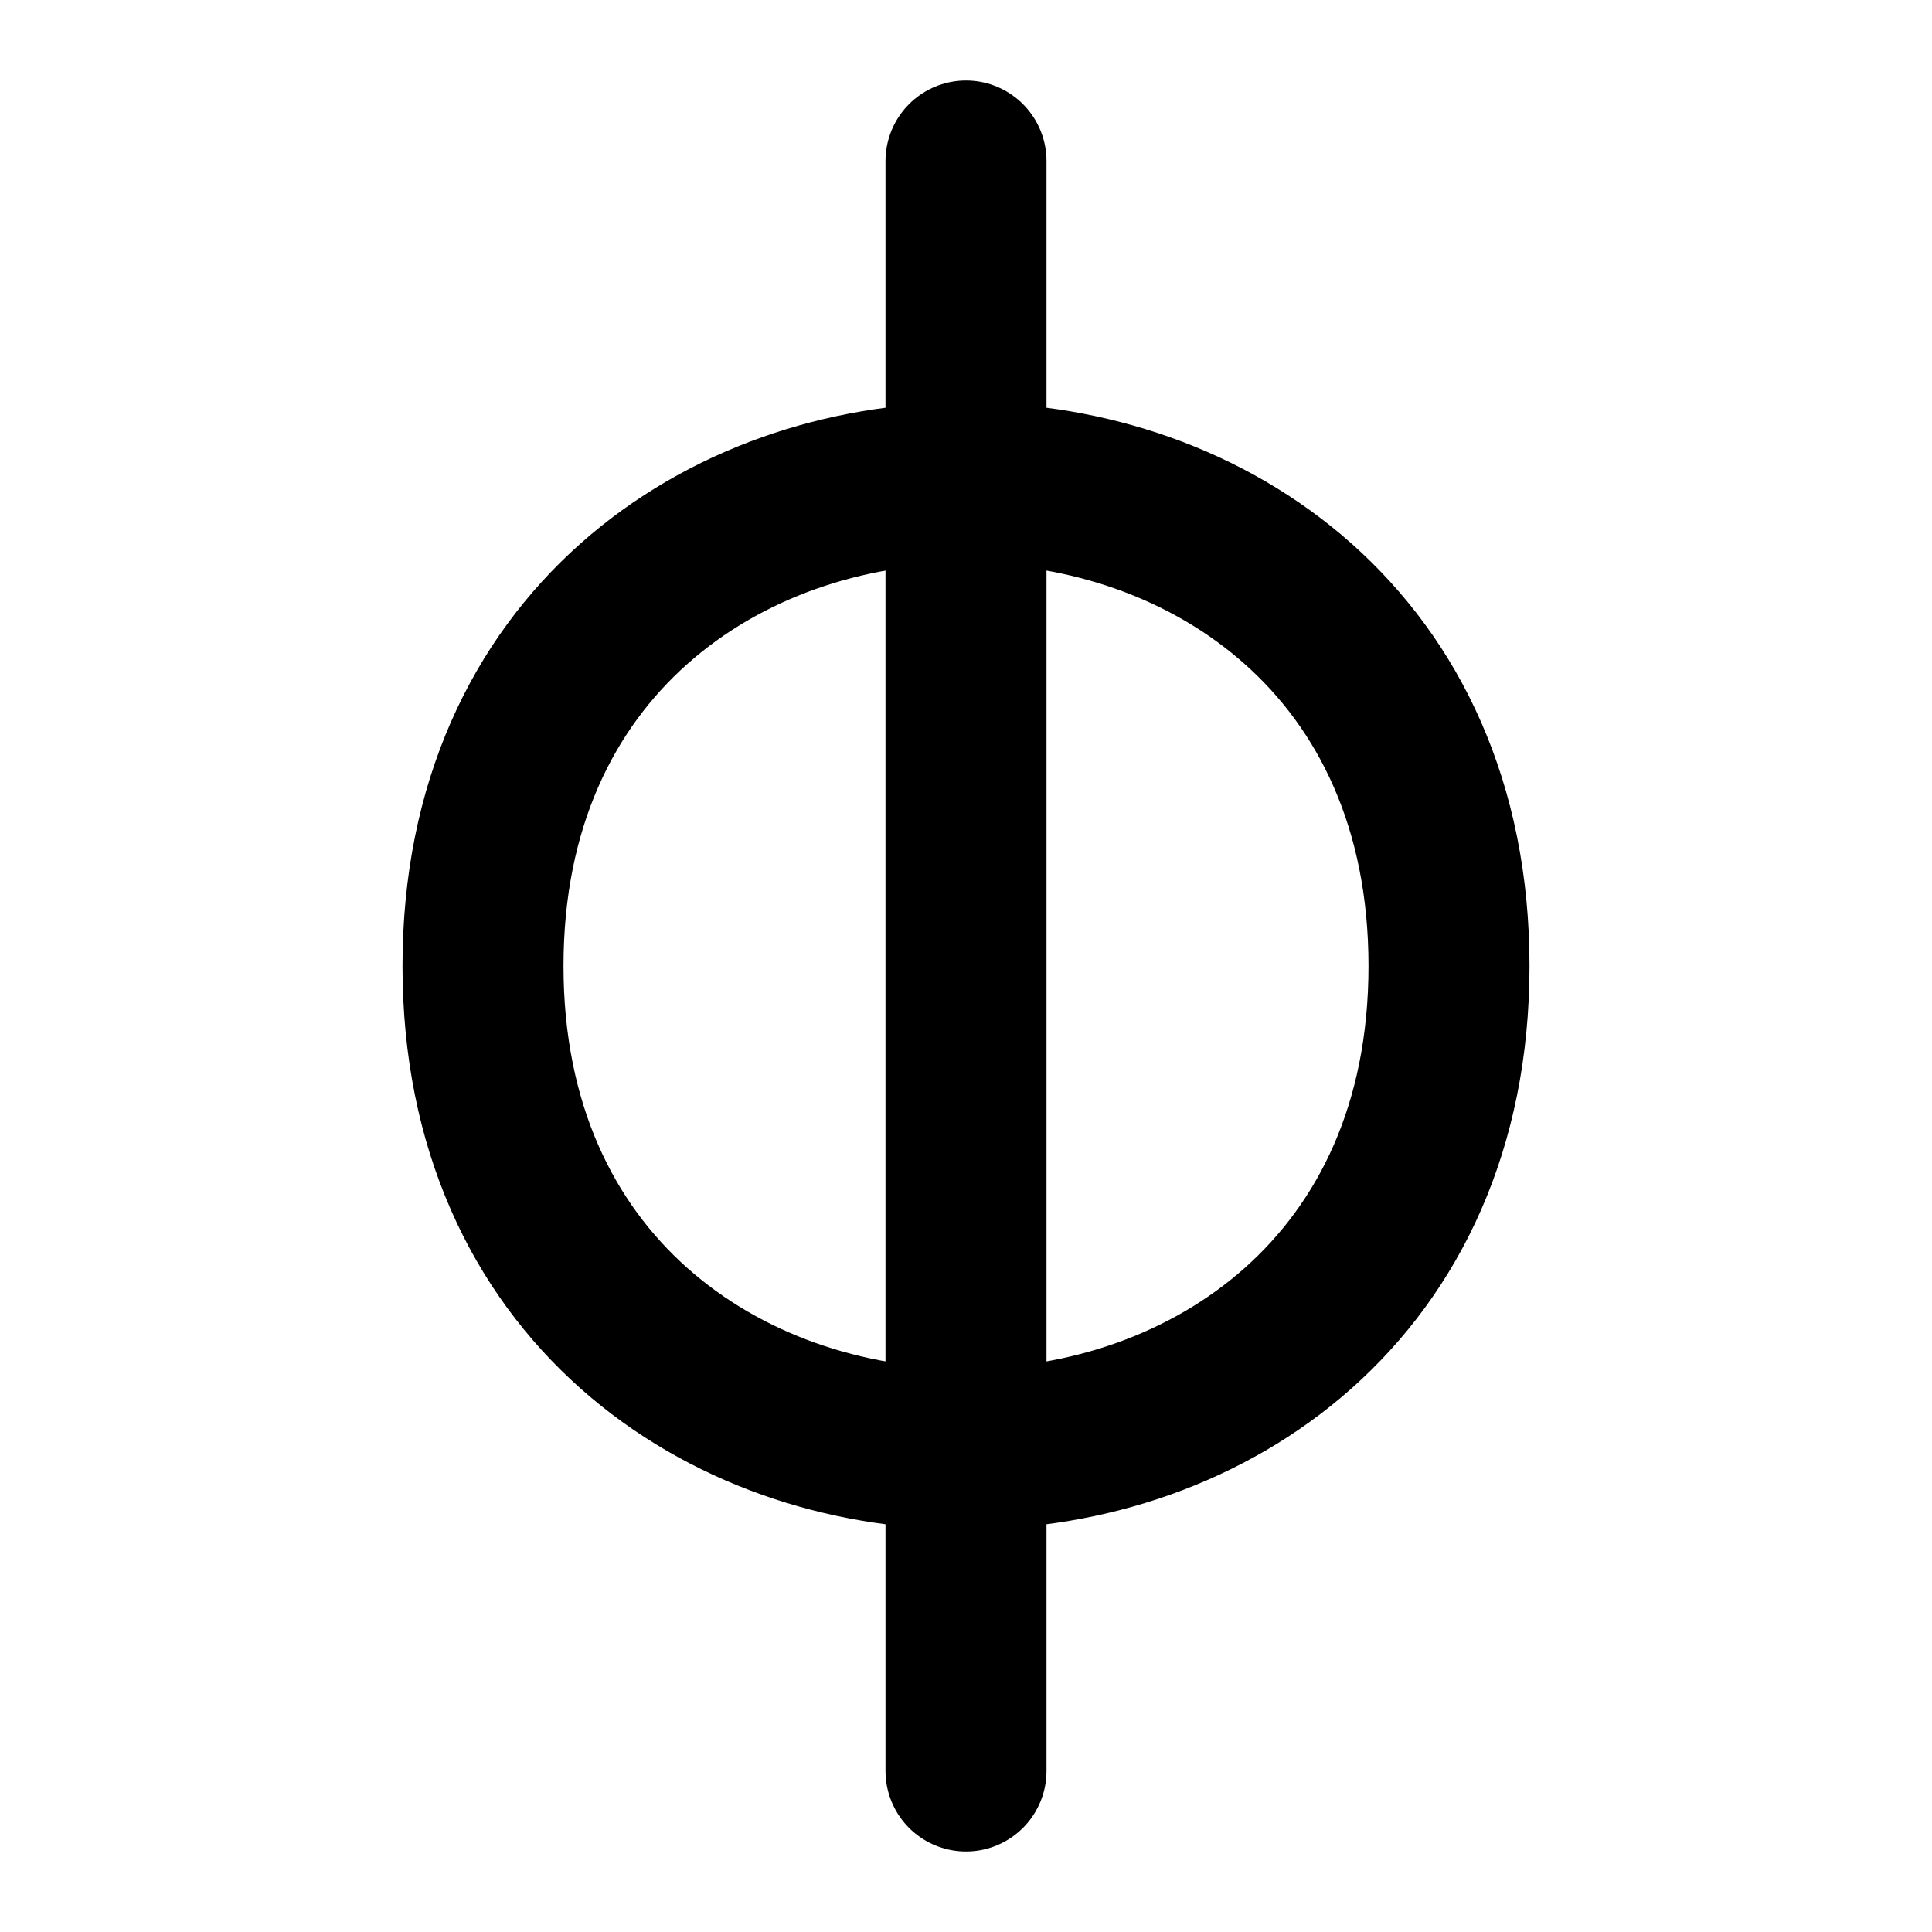
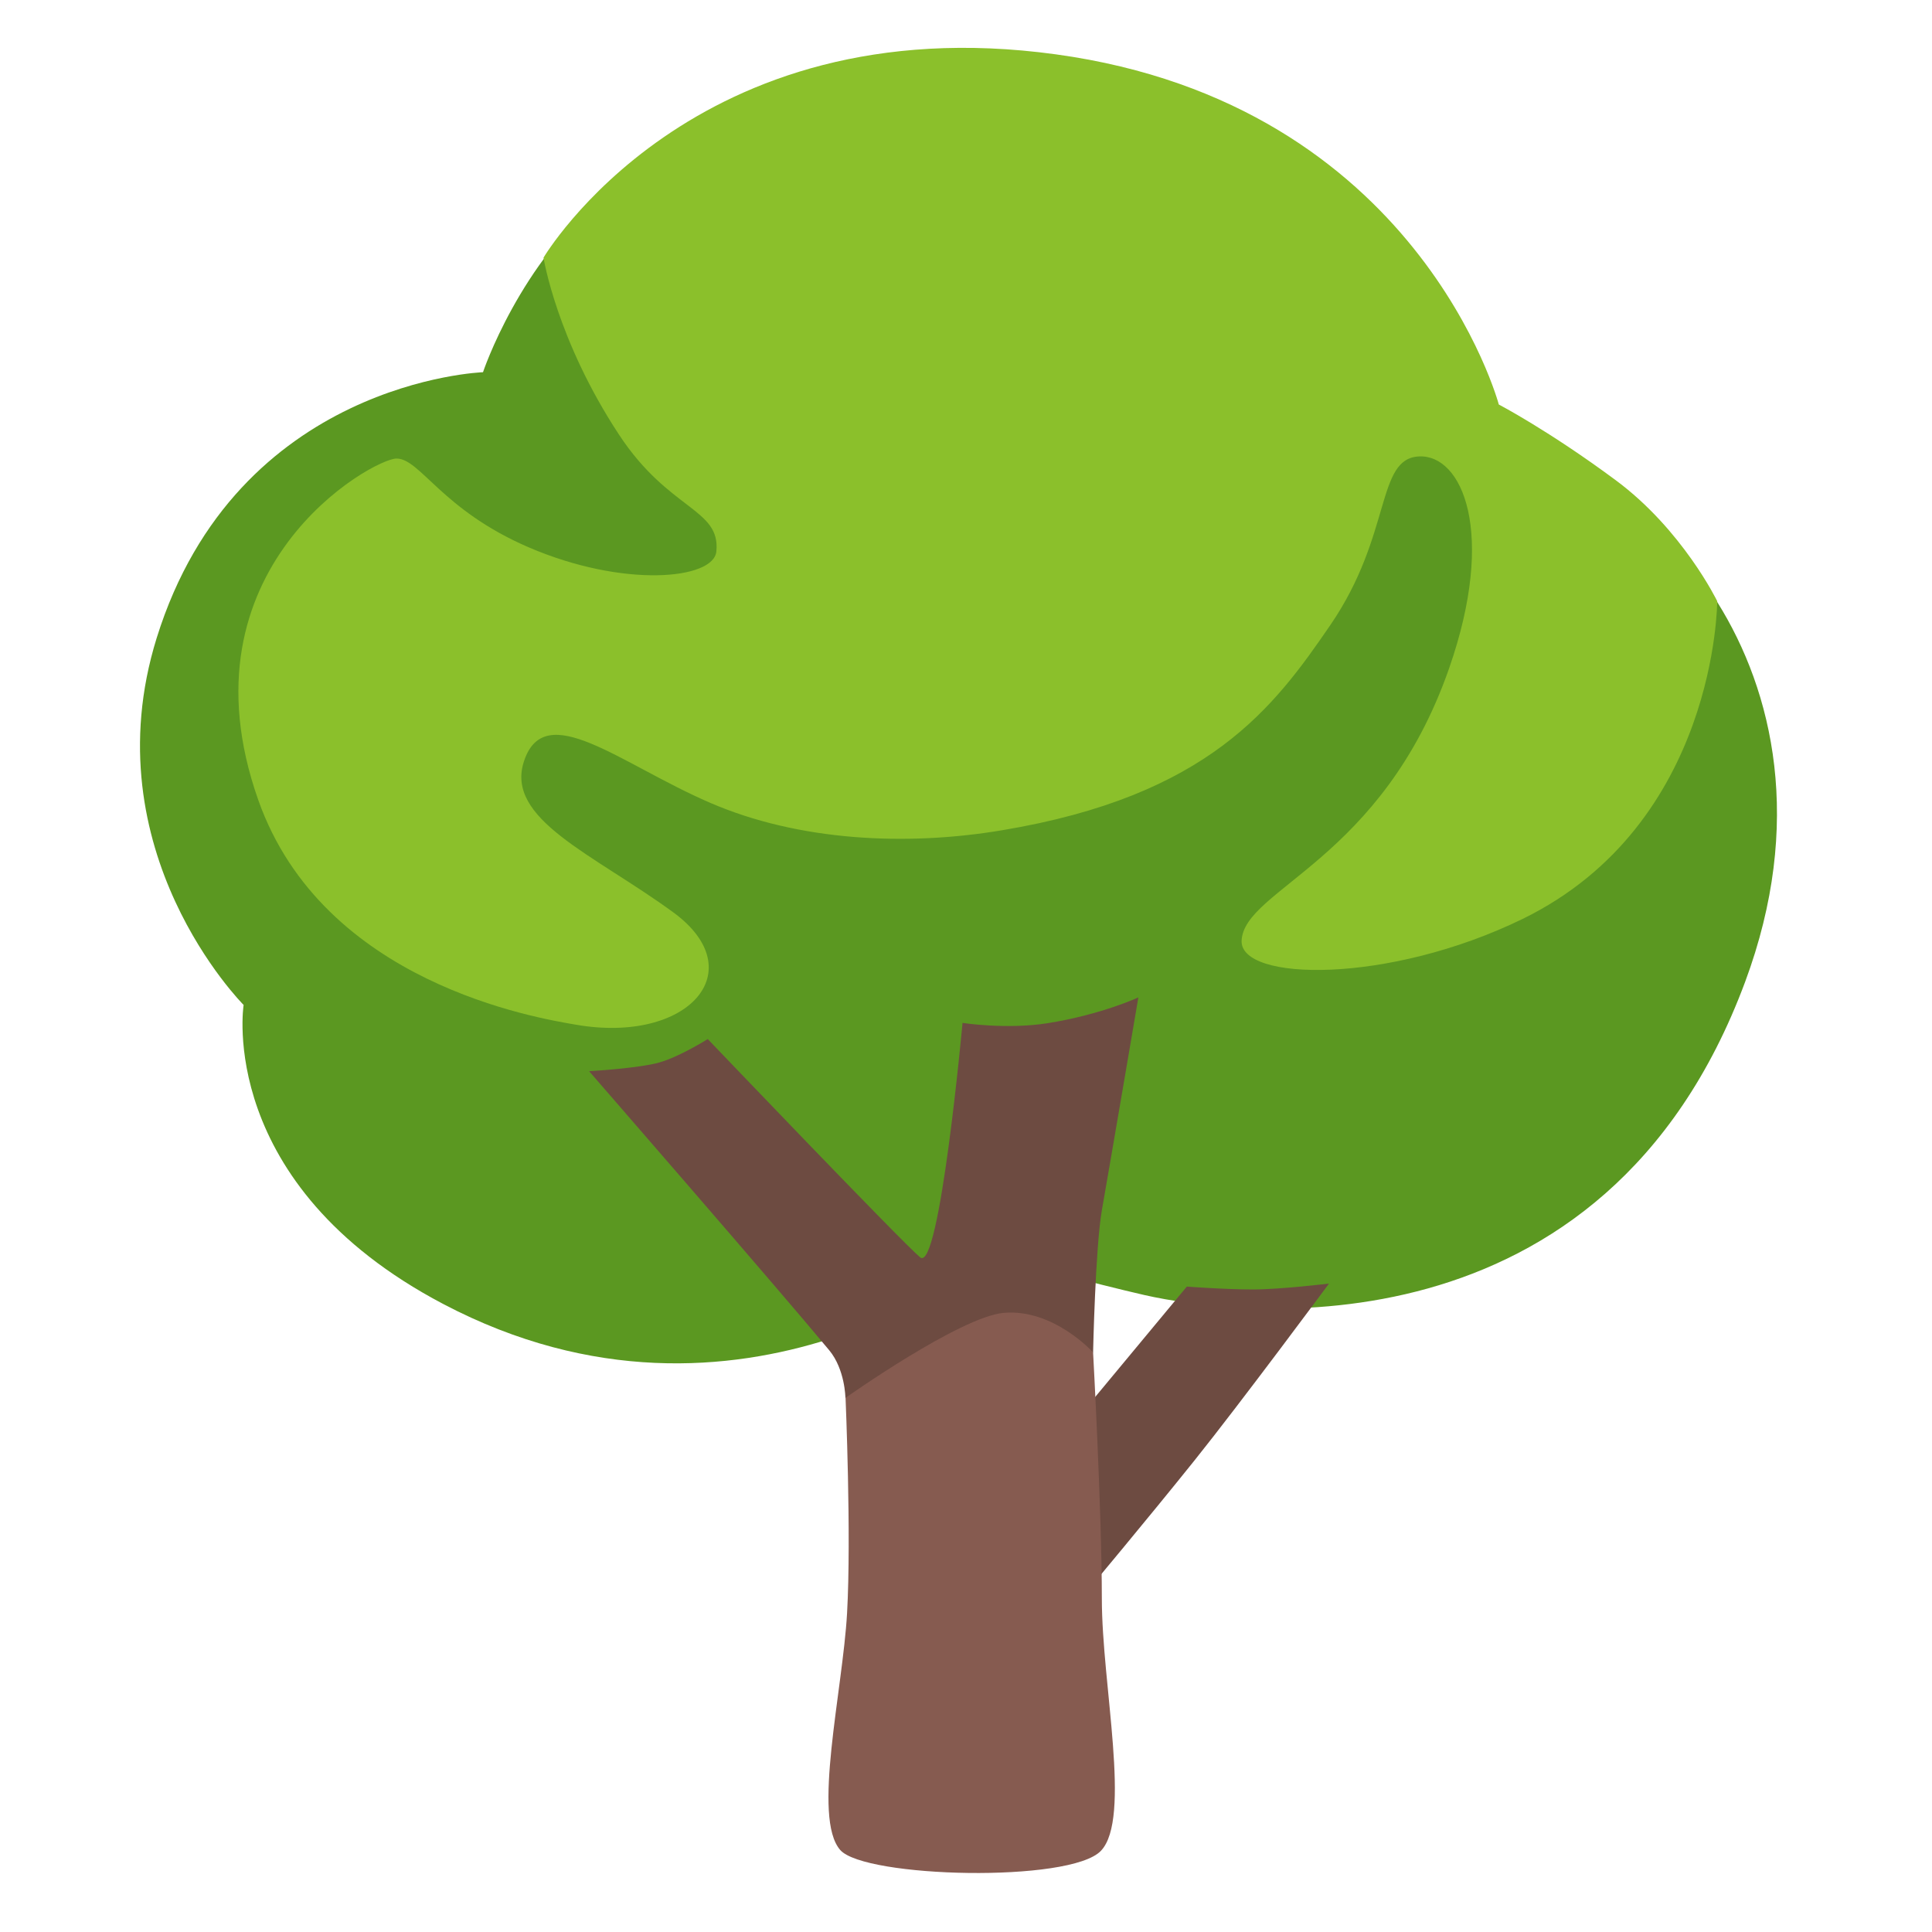
- <svg xmlns="http://www.w3.org/2000/svg" viewBox="0 0 24 24" fill="none" stroke="currentColor" stroke-width="2" stroke-linecap="round" stroke-linejoin="round">
-   <path d="M12 22v-8m0 0V2" />
-   <path d="M12 6c3 0 6 2 6 6s-3 6-6 6-6-2-6-6 3-6 6-6z" />
+ <svg xmlns="http://www.w3.org/2000/svg" version="1.1" id="Layer_3" x="0px" y="0px" viewBox="0 0 128 128" style="enable-background:new 0 0 128 128;" xml:space="preserve">
+   <path style="fill:#5B9821;" d="M32,24.66c0,0,2.43-7.3,8.16-11.88s58.85,15.04,58.85,15.04s9.28,3.31,14.77,12.08  c3.69,5.9,5.75,14.62,1.84,25.15C106.3,90.13,82.12,87.23,75.82,85.8c-2.96-0.67-10.17-2.58-10.17-2.58s-16.47,13.6-36.29,3.17  c-15.09-7.94-13.22-19.81-13.22-19.81S5.98,56.42,10.38,42.27C15.68,25.23,32,24.66,32,24.66z" />
+   <path style="fill:#8BC02B;" d="M66.37,55.01c13.75-2.29,18.04-8.16,21.77-13.6c4.11-6,3.01-11.03,5.87-11.17s5.14,5.02,2,14.03  c-4.44,12.74-13.57,14.61-13.75,18.04c-0.14,2.72,9.72,2.91,18.62-1.43c12.89-6.3,12.89-21.05,12.89-21.05s-2.29-4.73-6.73-8.02  S99.3,26.8,99.3,26.8s-5.3-19.9-29.35-23.2S36.01,17.07,36.01,17.07s0.86,5.44,5.01,11.74c3.31,5.03,6.73,4.87,6.44,7.73  c-0.19,1.86-6.16,2.43-12.46-0.29c-5.74-2.48-7.16-5.87-8.73-5.87s-14.59,7.25-9.16,22.62c4.3,12.17,18.51,14.45,21.05,14.89  c7.45,1.29,11.74-3.58,6.44-7.45s-11.17-6.16-9.88-10.02c1.39-4.18,6.35,0.18,12.31,2.76C52.92,55.73,60.05,56.07,66.37,55.01z" />
+   <path style="fill:#6D4B41;" d="M39.03,70.97c0,0,3.3-0.19,4.66-0.58c1.36-0.39,3.2-1.55,3.2-1.55S59.64,82.18,60.96,83.3  c1.29,1.09,2.81-15.53,2.81-15.53s2.91,0.45,5.63,0.02c3.58-0.57,6.02-1.71,6.02-1.71S73.68,76.31,73,80.19  c-0.43,2.49-0.58,9.41-0.58,9.41l-9.32,7.76l-7.09-4.76c0,0-0.02-1.87-1.07-3.14C51.68,85.52,39.03,70.97,39.03,70.97z" />
+   <path style="fill:#6D4B41;" d="M71.54,93.78l7.09-8.54c0,0,2.52,0.19,4.37,0.19c1.84,0,5.05-0.39,5.05-0.39s-5.82,7.86-8.93,11.74  c-3.11,3.88-7.18,8.74-7.18,8.74l-3.88-11.26L71.54,93.78z" />
+   <path style="fill:#865B50;" d="M66.5,86.98c-2.9,0.26-10.48,5.63-10.48,5.63s0.39,9.12,0.1,14.27s-2.32,13.56-0.45,15.69  c1.62,1.84,15.24,2.19,17.27,0.05c2.04-2.14,0.06-10.98,0.06-16.71c0-5.73-0.58-16.31-0.58-16.31S69.8,86.69,66.5,86.98z" />
</svg>
